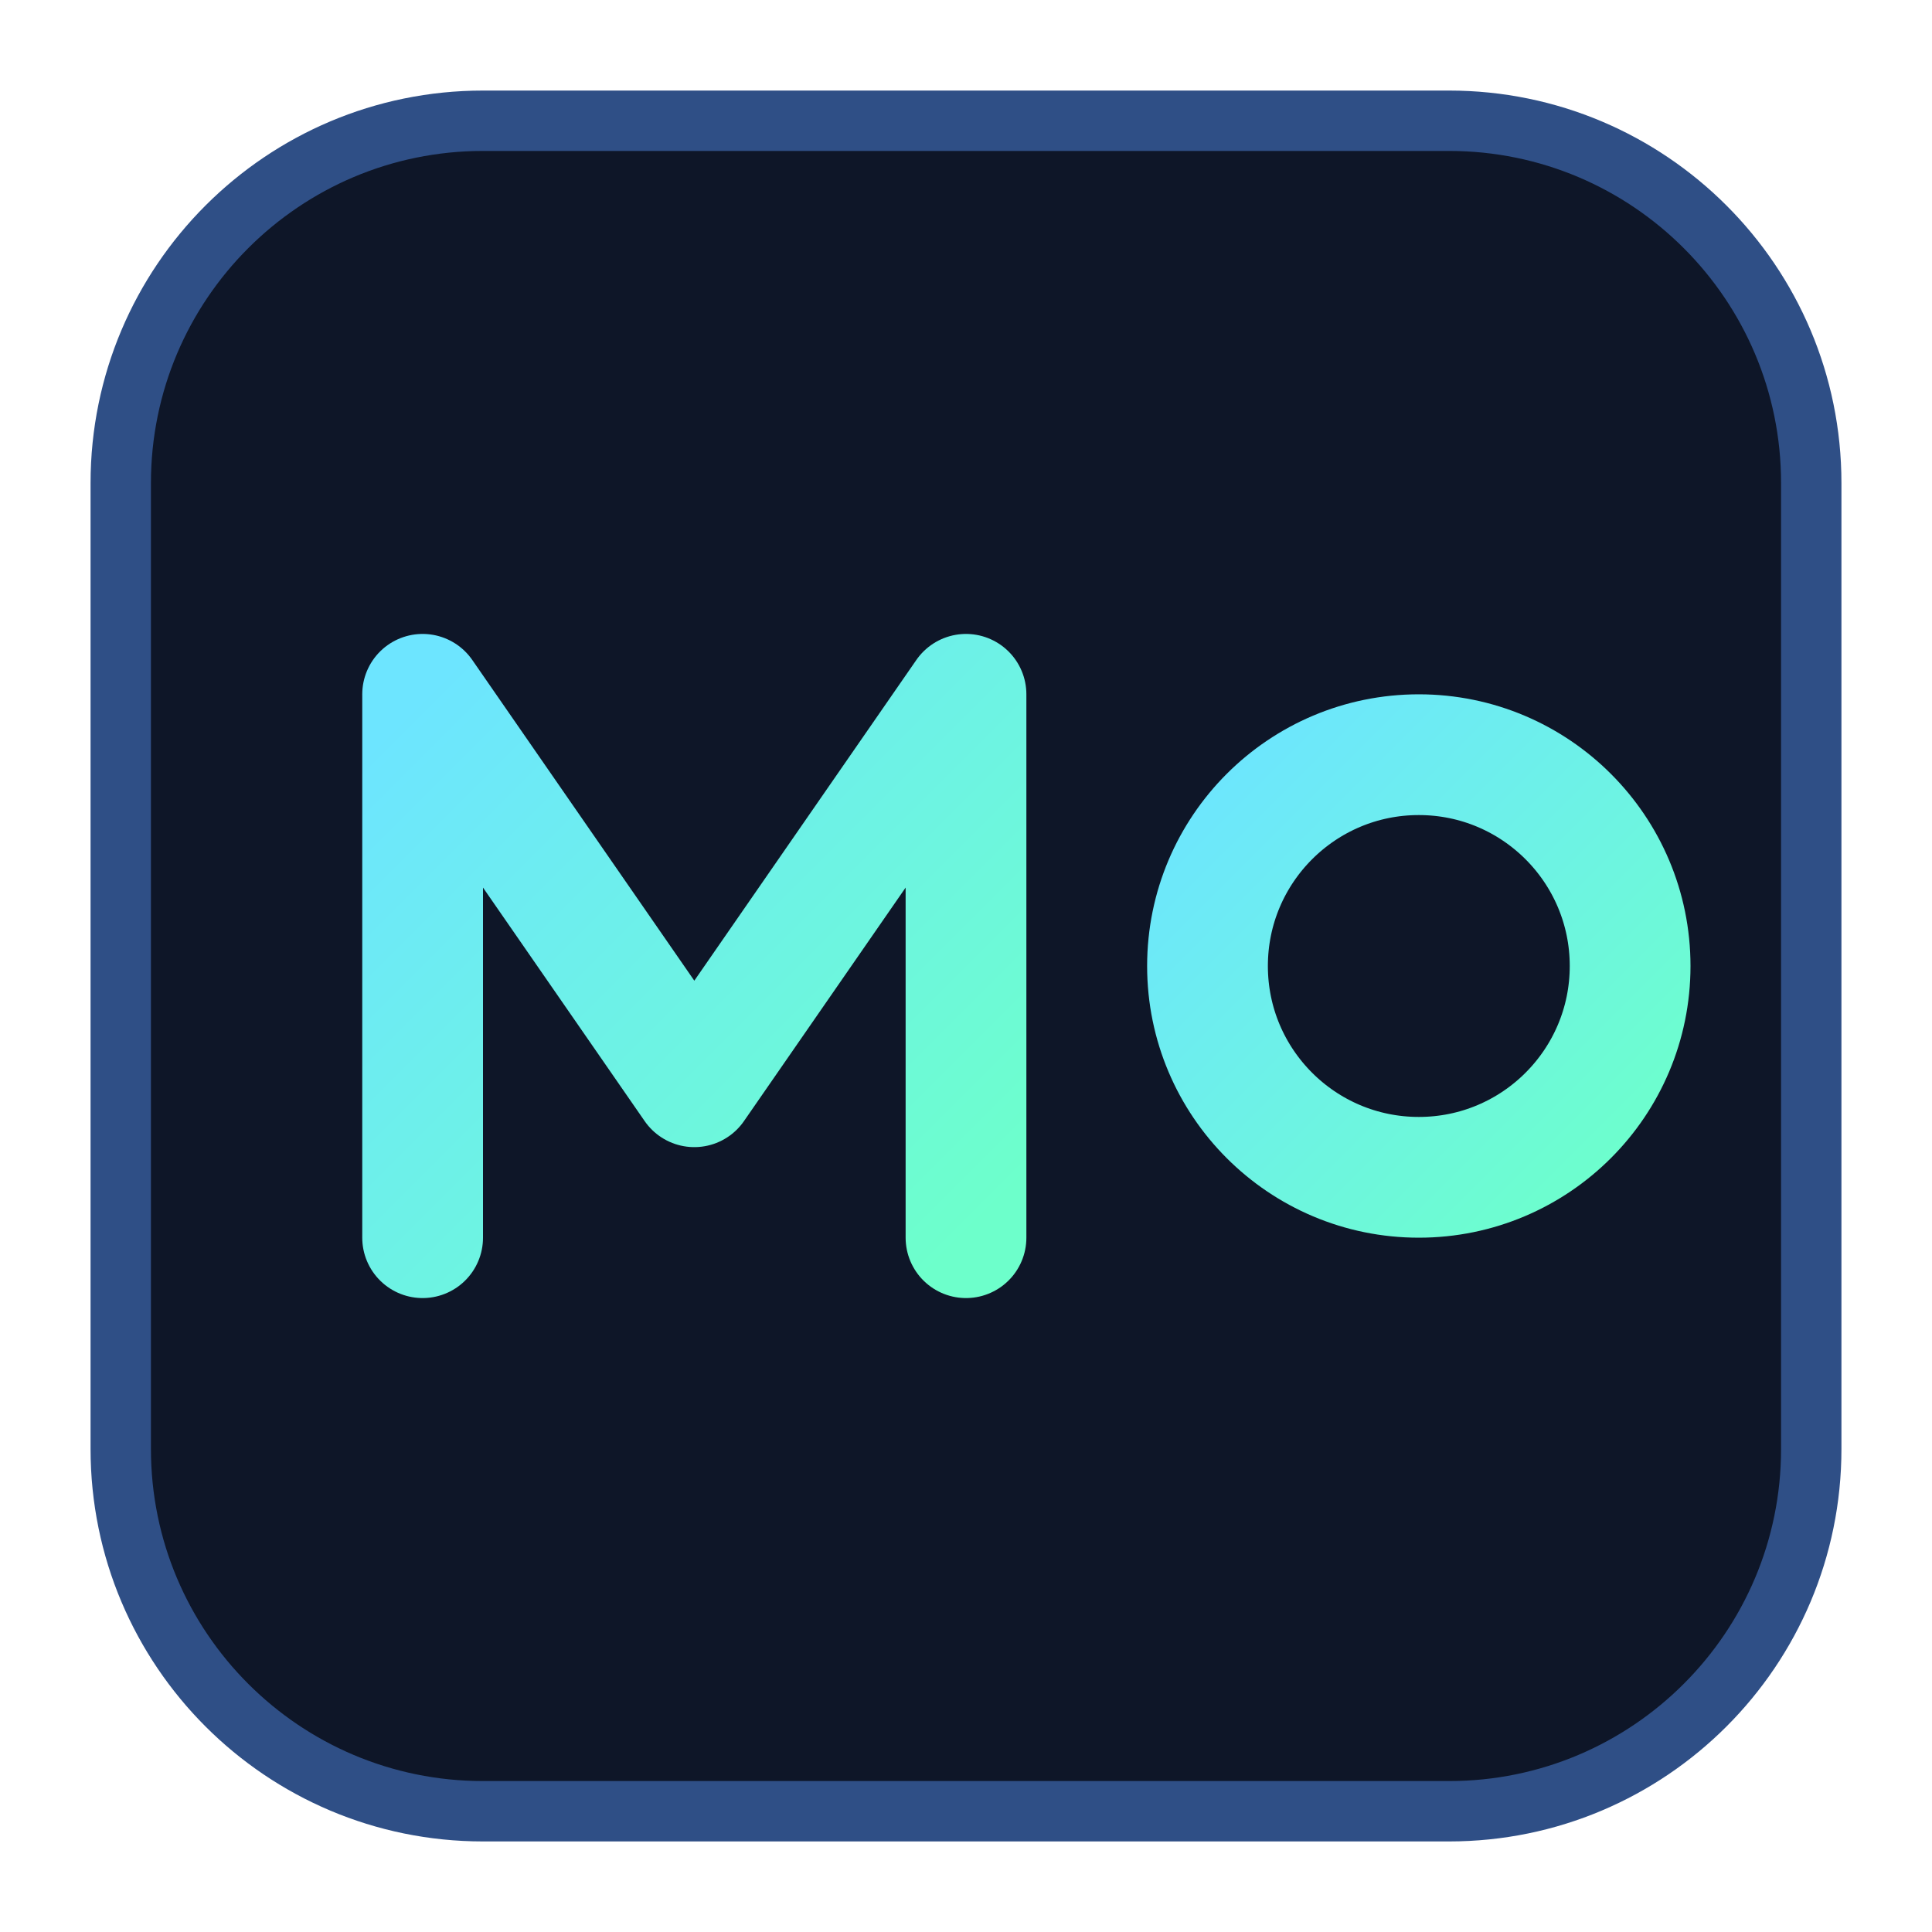
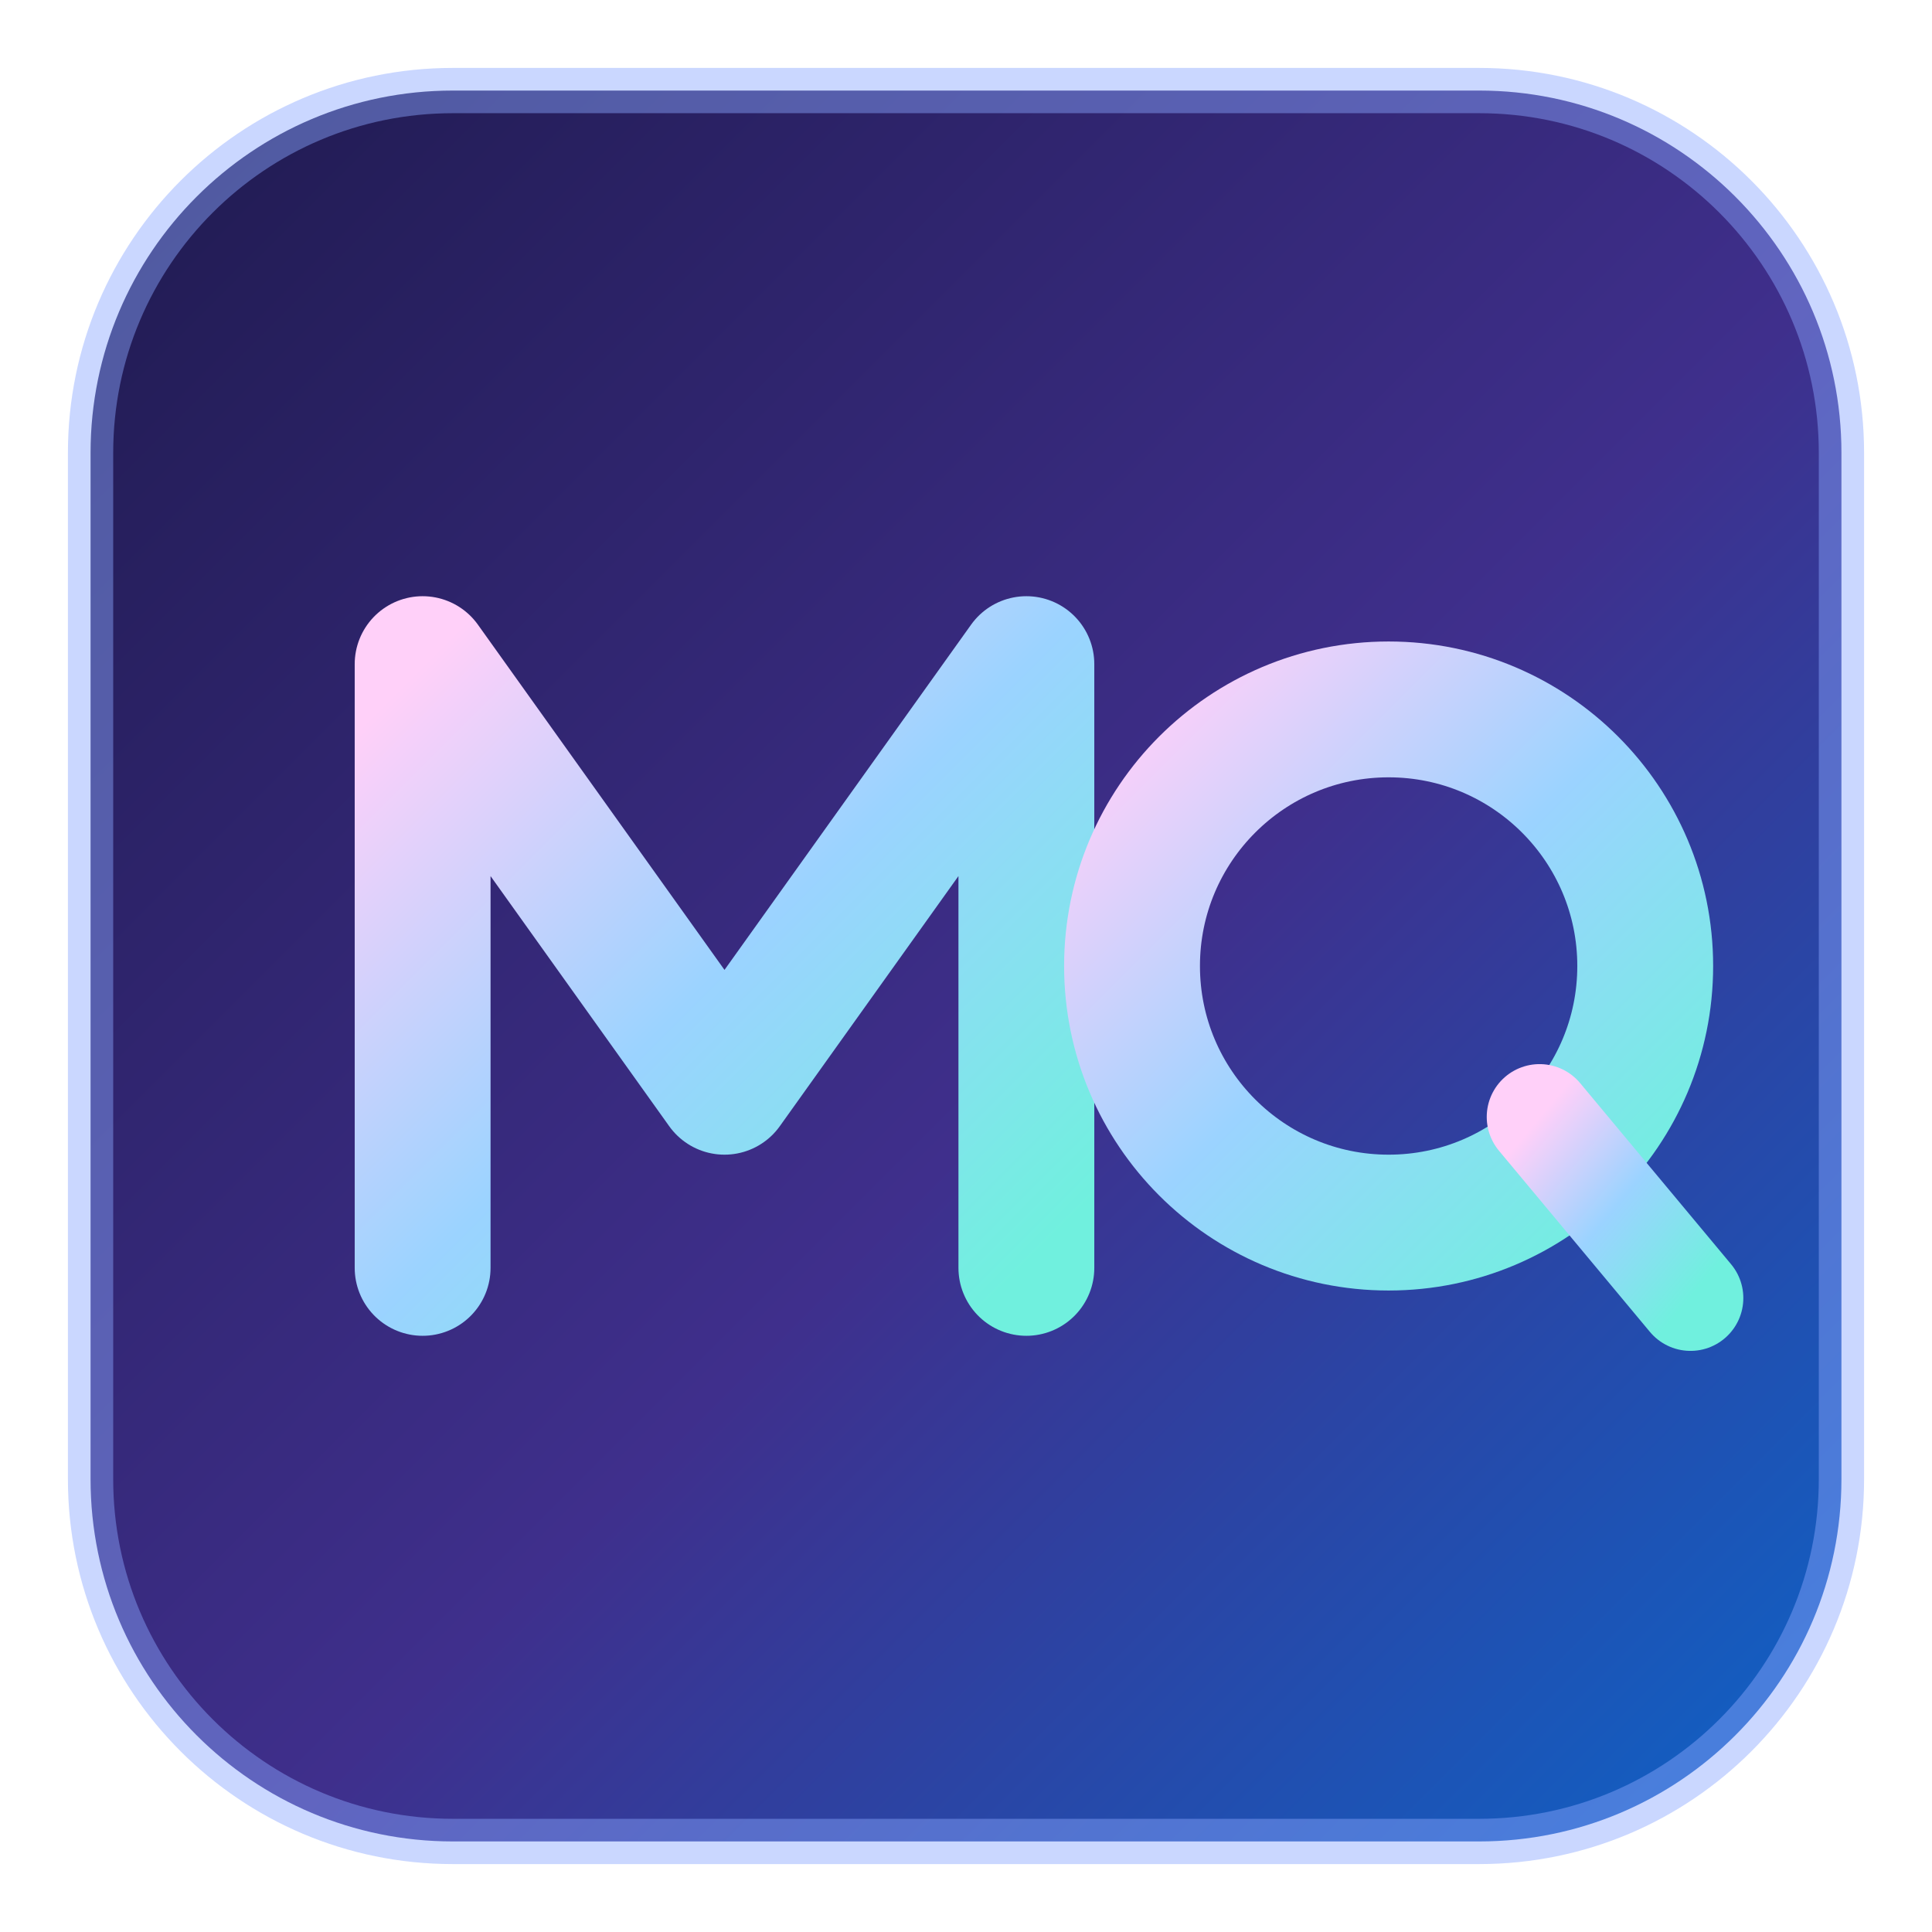
<svg xmlns="http://www.w3.org/2000/svg" viewBox="0 0 128 128" role="img" aria-label="OpenQuant icon">
  <defs>
-     <linearGradient id="g1" x1="0" x2="1" y1="0" y2="1">
-       <stop offset="0%" stop-color="#6de5ff" />
-       <stop offset="100%" stop-color="#6dffcb" />
+     <linearGradient id="oq-icon-bg" x1="0" y1="0" x2="1" y2="1">
+       <stop offset="0%" stop-color="#1f1a4f" />
+       <stop offset="55%" stop-color="#3f2f8c" />
+       <stop offset="100%" stop-color="#0d64c8" />
+     </linearGradient>
+     <linearGradient id="oq-icon-line" x1="0" y1="0" x2="1" y2="1">
+       <stop offset="0%" stop-color="#ffd0f9" />
+       <stop offset="50%" stop-color="#9bd3ff" />
+       <stop offset="100%" stop-color="#70f0de" />
    </linearGradient>
  </defs>
-   <rect x="8" y="8" width="112" height="112" rx="24" fill="#0e1628" stroke="#2f4f86" stroke-width="4" />
-   <path d="M28 82V46l18 26 18-26v36" fill="none" stroke="url(#g1)" stroke-width="8" stroke-linecap="round" stroke-linejoin="round" />
-   <circle cx="94" cy="64" r="14" fill="none" stroke="url(#g1)" stroke-width="8" />
+   <rect x="6" y="6" width="116" height="116" rx="24" fill="url(#oq-icon-bg)" stroke="#8ba7ff" stroke-opacity="0.45" stroke-width="3" />
+   <path d="M28 84V44L48 72L68 44V84" fill="none" stroke="url(#oq-icon-line)" stroke-width="9" stroke-linecap="round" stroke-linejoin="round" />
+   <circle cx="92" cy="64" r="17" fill="none" stroke="url(#oq-icon-line)" stroke-width="9" />
+   <path d="M102 74L112 86" stroke="url(#oq-icon-line)" stroke-width="7" stroke-linecap="round" />
</svg>
